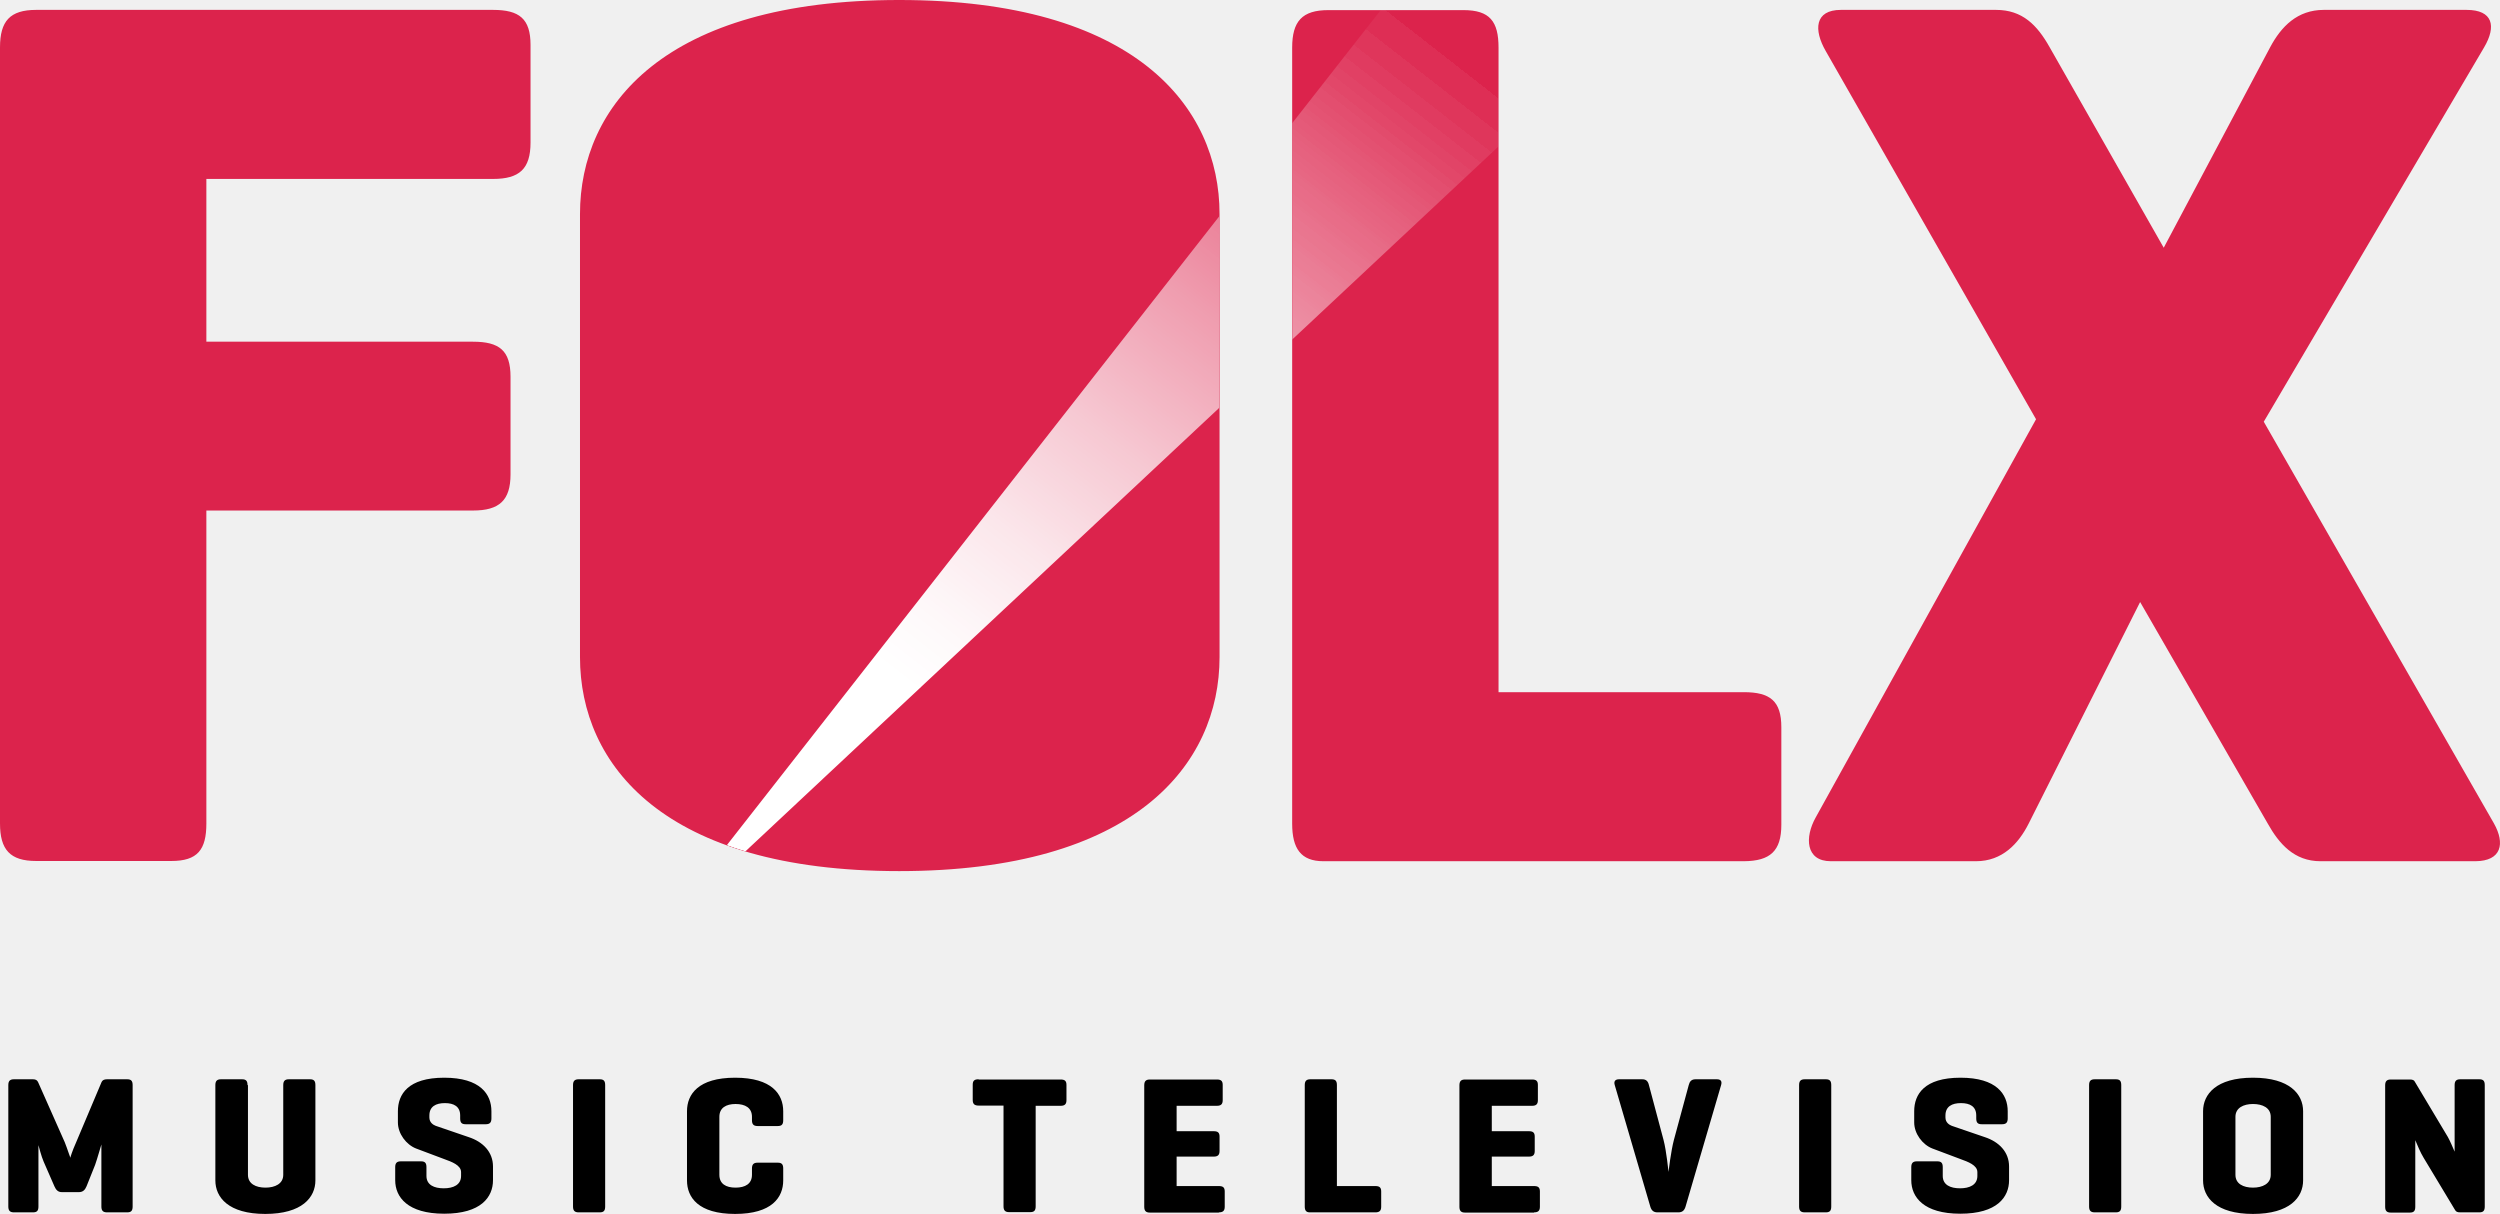
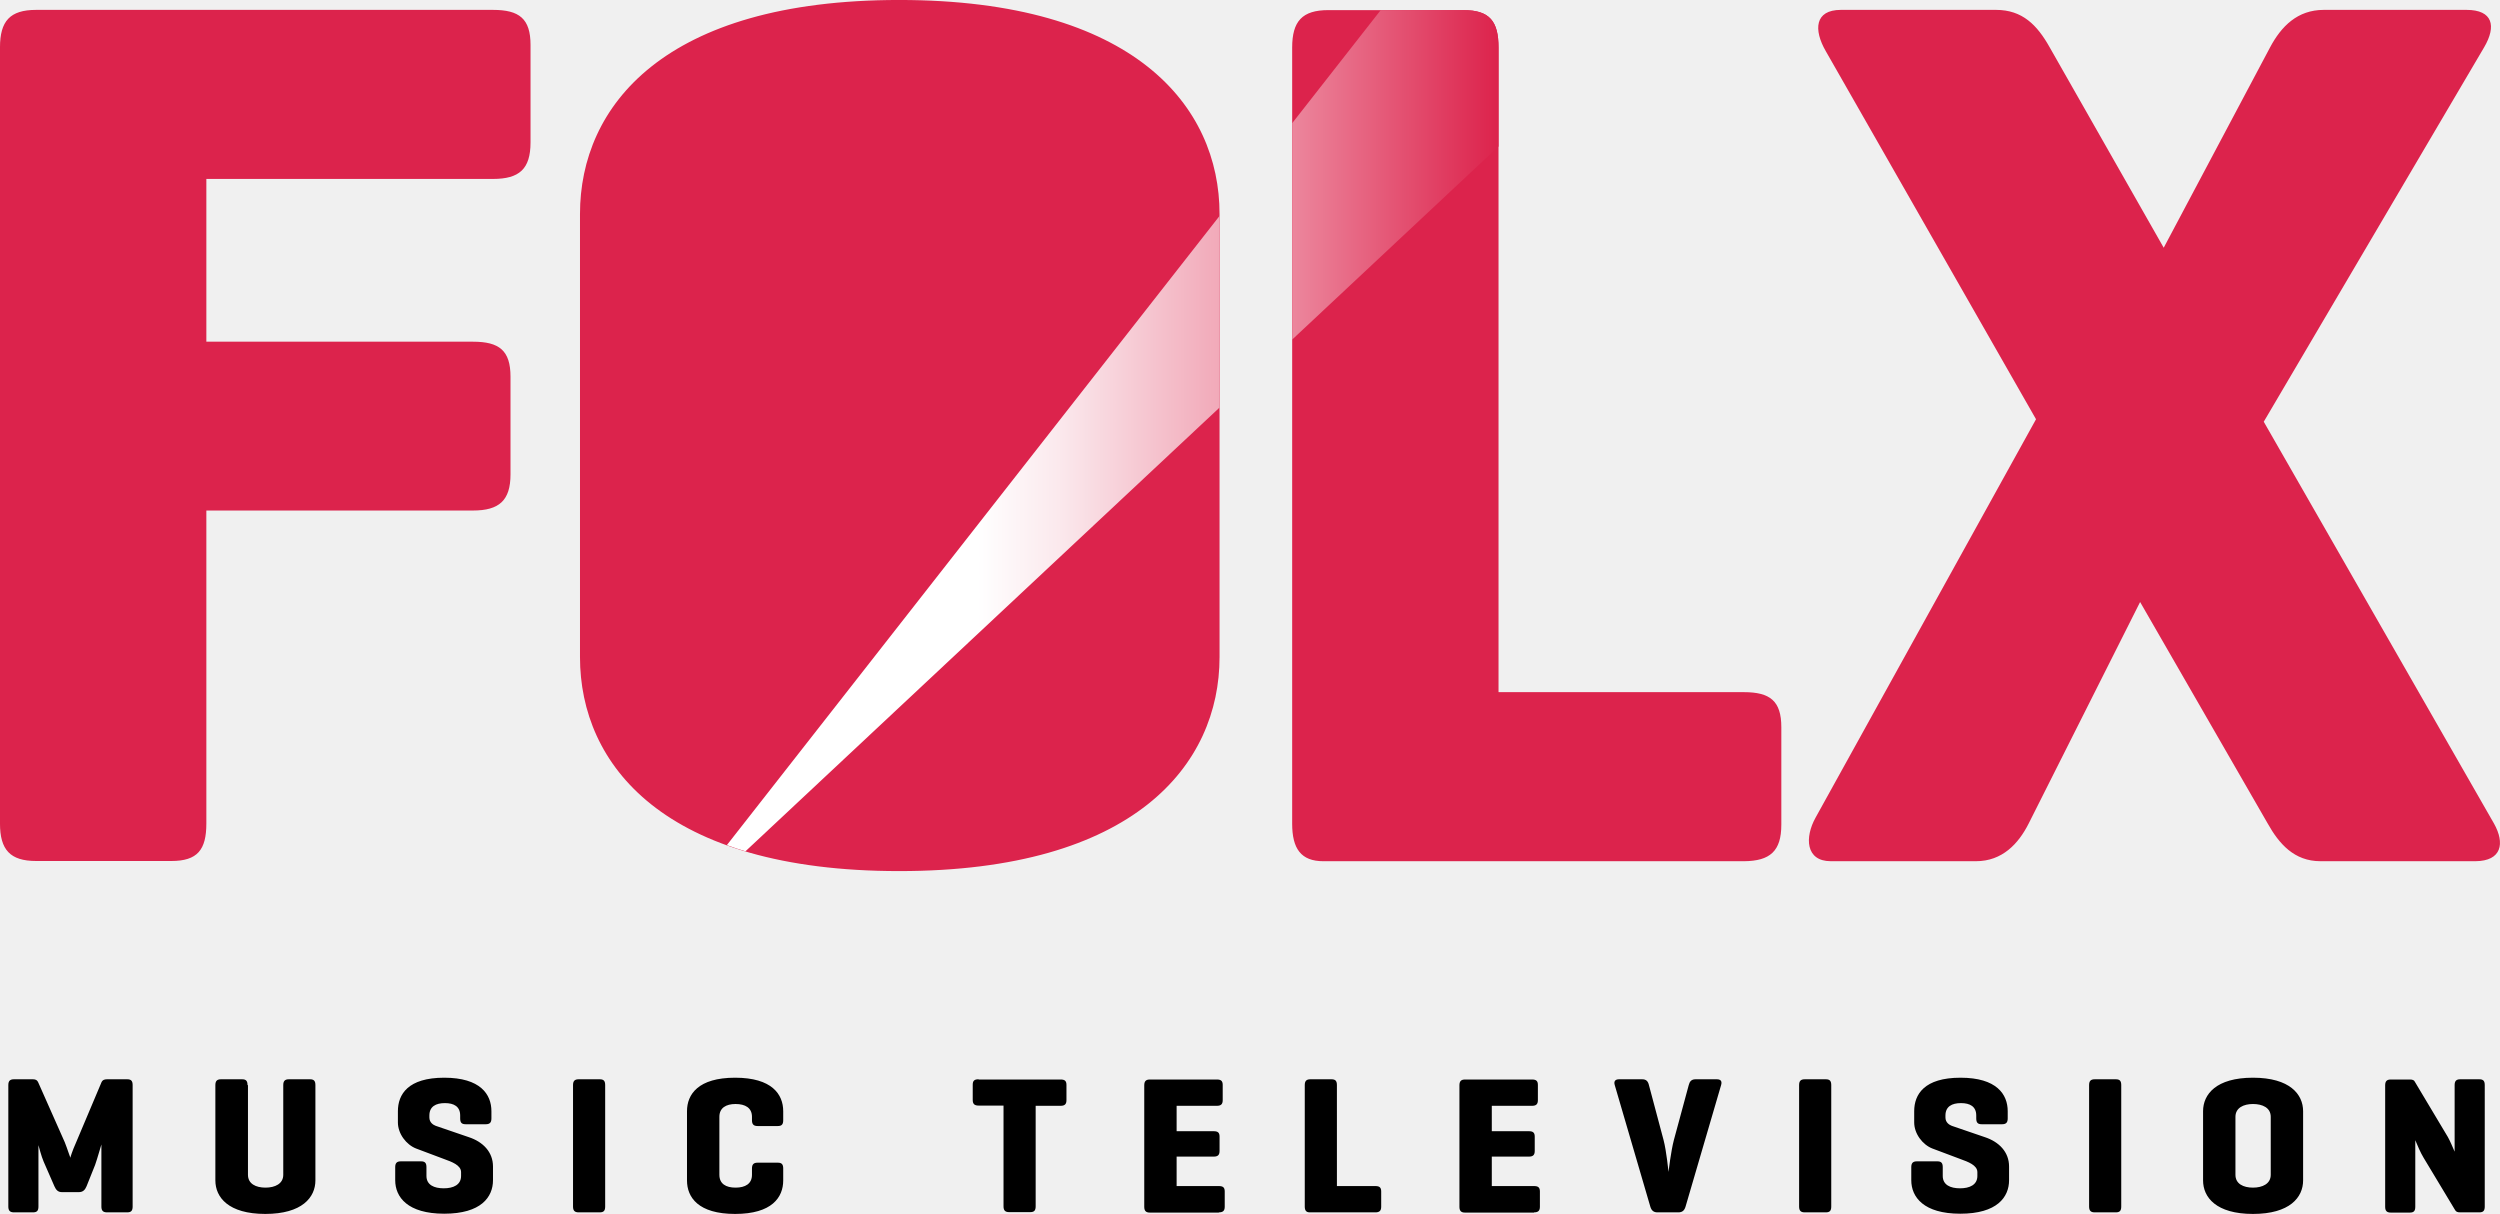
- <svg xmlns="http://www.w3.org/2000/svg" xmlns:xlink="http://www.w3.org/1999/xlink" width="800" height="388.46" enable-background="new 0 0 1260 720" space="preserve" version="1.0" viewBox="0 0 800 388.46">
+ <svg xmlns="http://www.w3.org/2000/svg" width="800" height="388.46" enable-background="new 0 0 1260 720" space="preserve" version="1.0" viewBox="0 0 800 388.46">
+   <defs>
+     <linearGradient id="linearGradient1819" x1="232.59" x2="479.53" y1="137.83" y2="137.83" gradientUnits="userSpaceOnUse">
+       <stop stop-color="#fff" offset=".325" />
+       <stop stop-color="#fbe9ed" offset=".43" />
+       <stop stop-color="#f1a7b7" offset=".646" />
+       <stop stop-color="#df345a" offset=".951" />
+       <stop stop-color="#dc234c" offset="1" />
+     </linearGradient>
+   </defs>
  <link rel="stylesheet" type="text/css" />
  <link rel="stylesheet" type="text/css" />
  <style lang="en" type="text/css" />
-   <g transform="matrix(.71937 0 0 .71937 -53.809 -64.816)">
-     <path d="m1180.1 572.8c0-1.8-0.6-2.6-2.4-2.6h-8.5c-1.8 0-2.5 0.8-2.5 2.6v29.6c-0.9-2.1-2-4.7-3-6.5l-14.7-24.6c-0.3-0.7-1-1-2.2-1h-8.5c-1.8 0-2.5 0.8-2.5 2.6v54c0 1.8 0.7 2.6 2.5 2.6h8.5c1.8 0 2.4-0.8 2.4-2.6v-29.6c1 2.4 2.3 5.5 3.7 7.8l13.9 23.1c0.5 0.9 1 1.2 2.4 1.2h8.5c1.8 0 2.4-0.8 2.4-2.6zm-95.2 39.9c0 4-3.7 5.7-7.9 5.7-4.3 0-7.8-1.7-7.8-5.7v-25.8c0-4 3.6-5.7 7.8-5.7 4.3 0 7.9 1.7 7.9 5.7zm-30.1 2.5c0 7.5 5.8 14.9 22.2 14.9s22.3-7.4 22.3-14.9v-30.8c0-7.5-5.9-14.9-22.3-14.9s-22.2 7.4-22.2 14.9zm-36.4-42.4c0-1.8-0.6-2.6-2.4-2.6h-9.4c-1.8 0-2.5 0.8-2.5 2.6v54c0 1.8 0.7 2.6 2.5 2.6h9.4c1.8 0 2.4-0.8 2.4-2.6zm-64.5 14.8c0 1.8 0.6 2.6 2.4 2.6h9.1c1.8 0 2.5-0.8 2.5-2.6v-3.2c0-7.5-4.9-14.9-21-14.9s-20.6 7.4-20.6 14.9v5c0 5 3.7 9.9 8.1 11.6l12.5 4.7c3.3 1.2 7.5 2.7 7.5 5.8v1.7c0 4-3.5 5.5-7.7 5.5-4.3 0-7.7-1.5-7.7-5.5v-3.9c0-1.8-0.6-2.6-2.4-2.6h-9.1c-1.8 0-2.5 0.8-2.5 2.6v5.8c0 7.5 5.5 14.9 21.8 14.9 16.4 0 21.7-7.4 21.7-14.9v-6.1c0-6.4-4.4-11-10.9-13.1l-14.6-5c-1-0.4-2.8-1.4-2.8-3.7v-0.9c0-4 2.9-5.5 6.9-5.5s6.8 1.5 6.8 5.5zm-64.5-14.8c0-1.8-0.6-2.6-2.4-2.6h-9.4c-1.8 0-2.5 0.8-2.5 2.6v54c0 1.8 0.7 2.6 2.5 2.6h9.4c1.8 0 2.4-0.8 2.4-2.6zm-68 56.6c1.8 0 2.7-0.9 3.2-2.6l15.8-54c0.5-1.7-0.1-2.6-1.9-2.6h-9.5c-1.8 0-2.6 1-3 2.6l-6.6 24.4c-1.3 4.9-2.4 14.2-2.4 14.2s-0.9-9.3-2.2-14.2l-6.5-24.4c-0.4-1.7-1.2-2.6-3-2.6h-10.3c-1.8 0-2.4 1-1.9 2.6l15.8 54c0.5 1.7 1.4 2.6 3.2 2.6zm-64.2 0c1.8 0 2.6-0.7 2.6-2.5v-6.8c0-1.8-0.8-2.4-2.6-2.4h-18.8v-13.1h16.5c1.8 0 2.6-0.7 2.6-2.5v-6.4c0-1.8-0.8-2.4-2.6-2.4h-16.5v-11.3h17.9c1.8 0 2.6-0.7 2.6-2.5v-6.8c0-1.8-0.8-2.4-2.6-2.4h-29.8c-1.8 0-2.5 0.8-2.5 2.6v54c0 1.8 0.7 2.6 2.5 2.6h30.7zm-87.7-56.6c0-1.8-0.6-2.6-2.4-2.6h-9.4c-1.8 0-2.5 0.8-2.5 2.6v54c0 1.7 0.6 2.6 2.2 2.6h29.2c1.8 0 2.6-0.7 2.6-2.5v-6.8c0-1.8-0.8-2.4-2.6-2.4h-17.1zm-52.5 56.6c1.8 0 2.6-0.7 2.6-2.5v-6.8c0-1.8-0.8-2.4-2.6-2.4h-18.8v-13.1h16.5c1.8 0 2.6-0.7 2.6-2.5v-6.4c0-1.8-0.8-2.4-2.6-2.4h-16.5v-11.3h17.9c1.8 0 2.6-0.7 2.6-2.5v-6.8c0-1.8-0.8-2.4-2.6-2.4h-29.8c-1.8 0-2.5 0.8-2.5 2.6v54c0 1.8 0.7 2.6 2.5 2.6h30.7zm-106.9-59.2c-1.8 0-2.6 0.6-2.6 2.4v6.8c0 1.8 0.8 2.5 2.6 2.5h11.1v44.8c0 1.8 0.7 2.6 2.5 2.6h9.4c1.8 0 2.4-0.8 2.4-2.6v-44.7h11.1c1.8 0 2.6-0.7 2.6-2.5v-6.8c0-1.8-0.8-2.4-2.6-2.4h-36.5zm-86.9 39.7c0-1.8-0.6-2.6-2.4-2.6h-9c-1.8 0-2.5 0.8-2.5 2.6v2.8c0 4-3 5.7-7.3 5.7s-7.2-1.7-7.2-5.7v-25.8c0-4 3-5.7 7.2-5.7 4.3 0 7.3 1.7 7.3 5.7v1.5c0 1.8 0.7 2.6 2.5 2.6h9c1.8 0 2.4-0.8 2.4-2.6v-4c0-7.5-5-14.9-21.4-14.9s-21.4 7.4-21.4 14.9v30.8c0 7.5 5 14.9 21.4 14.9s21.4-7.4 21.4-14.9zm-79.2-37.1c0-1.8-0.6-2.6-2.4-2.6h-9.4c-1.8 0-2.5 0.8-2.5 2.6v54c0 1.8 0.7 2.6 2.5 2.6h9.4c1.8 0 2.4-0.8 2.4-2.6zm-64.5 14.8c0 1.8 0.6 2.6 2.4 2.6h9c1.8 0 2.5-0.8 2.5-2.6v-3.2c0-7.5-4.9-14.9-21-14.9s-20.6 7.4-20.6 14.9v5c0 5 3.7 9.9 8.1 11.6l12.5 4.7c3.3 1.2 7.5 2.7 7.5 5.8v1.7c0 4-3.5 5.5-7.7 5.5-4.3 0-7.7-1.5-7.7-5.5v-3.9c0-1.8-0.6-2.6-2.4-2.6h-9c-1.8 0-2.5 0.8-2.5 2.6v5.8c0 7.5 5.5 14.9 21.8 14.9 16.4 0 21.7-7.4 21.7-14.9v-6.1c0-6.4-4.4-11-10.9-13.1l-14.6-5c-1-0.4-2.8-1.4-2.8-3.7v-0.9c0-4 2.9-5.5 6.9-5.5s6.8 1.5 6.8 5.5zm-94.6-14.8c0-1.8-0.6-2.6-2.4-2.6h-9.4c-1.8 0-2.5 0.8-2.5 2.6v42.4c0 7.5 5.8 14.9 22.2 14.9s22.3-7.4 22.3-14.9v-42.4c0-1.8-0.6-2.6-2.4-2.6h-9.4c-1.8 0-2.5 0.8-2.5 2.6v39.9c0 4-3.7 5.7-7.9 5.7-4.3 0-7.8-1.7-7.8-5.7v-39.9zm-51.1 0c0-1.8-0.6-2.6-2.4-2.6h-9c-1.3 0-2 0.4-2.4 1.2l-11.4 27c-1.7 3.8-2.5 6.5-2.5 6.7-0.2-0.3-1.3-3.9-2.5-6.9l-11.8-26.6c-0.4-0.9-1-1.4-2.3-1.4h-8.5c-1.8 0-2.5 0.8-2.5 2.6v54c0 1.8 0.7 2.6 2.5 2.6h8.5c1.8 0 2.4-0.8 2.4-2.6v-27.3c0.2 0.7 1.3 5 2.3 7.3l4.8 11c0.7 1.6 1.6 2.6 3.3 2.6h7.6c1.7 0 2.7-0.9 3.4-2.6l3.8-9.5c1-2.8 2.7-8.9 2.8-9.1v27.6c0 1.8 0.7 2.6 2.5 2.6h9c1.8 0 2.4-0.8 2.4-2.6z" />
-     <path d="m310.8 153.5v-43.4c0-11.7-5-15.6-16.7-15.6h-203.2c-11.7 0-16.1 5-16.1 16.7v345.2c0 11.7 4.5 16.7 16.1 16.7h60.1c11.7 0 15.6-5 15.6-16.7v-139.2h118.6c11.7 0 16.7-4.5 16.7-16.1v-43.4c0-11.7-5-15.6-16.7-15.6h-118.6v-72.4h127.5c11.7 0 16.7-4.4 16.7-16.2m306.5 228.9v-197.1c0-47.9-37.9-95.2-142.5-95.2-104.7 0-142 47.3-142 95.2v197.1c0 47.9 37.3 95.2 142 95.2 104.6 0 142.5-47.3 142.5-95.2m249.9 74.6v-43.4c0-11.7-5-15.6-16.7-15.6h-109.1v-286.7c0-11.7-3.9-16.7-15.6-16.7h-60.1c-11.7 0-16.1 5-16.1 16.7v345.2c0 11.1 3.9 16.7 13.9 16.7h187.1c11.6-0.1 16.6-4.5 16.6-16.2m317-0.6-102.4-178.7 98-166.5c5.6-9.5 3.9-16.7-7.8-16.7h-63.5c-11.7 0-18.9 7.3-23.9 16.7l-47.3 89.1-50.7-89.1c-5.6-10-12.2-16.7-23.9-16.7h-69c-11.7 0-12.2 8.9-6.7 18.4l93.5 163.7-98 177.1c-5 8.9-4.5 19.5 6.7 19.5h64.6c11.7 0 18.9-7.8 23.4-16.7l49.6-98.6 56.8 98.6c5 8.9 11.7 16.7 23.4 16.7h69c11.6-0.1 13.2-7.9 8.2-16.8" fill="#dc234c" />
-     <defs>
-       <path id="SVGID_1_" d="m90.9 94.5c-11.7 0-16.1 5-16.1 16.7v345.2c0 11.7 4.5 16.7 16.1 16.7h60.1c11.7 0 15.6-5 15.6-16.7v-139.2h118.6c11.7 0 16.7-4.5 16.7-16.1v-43.4c0-11.7-5-15.6-16.7-15.6h-118.6v-72.4h127.5c11.7 0 16.7-4.4 16.7-16.1v-43.4c0-11.7-5-15.6-16.7-15.6h-203.2zm574.8 0c-11.7 0-16.1 5-16.1 16.7v345.2c0 11.1 3.9 16.7 13.9 16.7h187.1c11.7 0 16.7-4.5 16.7-16.1v-43.4c0-11.7-5-15.6-16.7-15.6h-109.2v-286.7c0-11.7-3.9-16.7-15.6-16.7h-60.1zm442.8 0c-11.7 0-18.9 7.3-23.9 16.7l-47.3 89.1-50.7-89.1c-5.6-10-12.2-16.7-23.9-16.7h-69c-11.7 0-12.2 8.9-6.7 18.4l93.5 163.7-98 177.1c-5 8.9-4.5 19.5 6.7 19.5h64.6c11.7 0 18.9-7.8 23.4-16.7l49.5-98.6 56.8 98.6c5 8.9 11.7 16.7 23.4 16.7h69c11.7 0 13.4-7.8 8.3-16.7l-102.4-178.7 98-166.5c5.6-9.5 3.9-16.7-7.8-16.7h-63.5zm-775.7 90.8v197.1c0 47.9 37.3 95.2 142 95.2s142.5-47.4 142.5-95.2v-197.1c0-47.9-37.9-95.2-142.5-95.2-104.7 0-142 47.3-142 95.2" />
-     </defs>
-     <clipPath id="SVGID_2_">
-       <use width="100%" height="100%" overflow="visible" xlink:href="#SVGID_1_" />
-     </clipPath>
-     <defs>
-       <filter id="Adobe_OpacityMaskFilter" x="390" y="90.5" width="420.2" height="384.9" filterUnits="userSpaceOnUse">
-         <feColorMatrix values="1 0 0 0 0  0 1 0 0 0  0 0 1 0 0  0 0 0 1 0" />
-       </filter>
-     </defs>
-     <mask id="SVGID_3_" x="390" y="90.5" width="420.2" height="384.9" maskUnits="userSpaceOnUse">
-       <g filter="url(#Adobe_OpacityMaskFilter)">
-         <linearGradient id="SVGID_4_" x1="-195.39" x2="-191.7" y1="-556.44" y2="-556.44" gradientTransform="matrix(103.1 -131.96 -131.96 -103.1 -52833 -82636)" gradientUnits="userSpaceOnUse">
-           <stop stop-color="#fff" offset="0" />
-           <stop stop-color="#fff" offset=".185" />
-           <stop stop-color="#F7F7F7" offset=".237" />
-           <stop stop-color="#E2E2E2" offset=".317" />
-           <stop stop-color="#BFBFBF" offset=".414" />
-           <stop stop-color="#8E8E8E" offset=".525" />
-           <stop stop-color="#505050" offset=".648" />
-           <stop stop-color="#060606" offset=".779" />
-           <stop offset=".789" />
-           <stop offset=".97" />
-           <stop offset="1" />
-         </linearGradient>
-         <polygon points="766.8 1018.3 -113.2 330.7 497.2 -450.6 1377.2 237" clip-path="url(#SVGID_2_)" fill="url(#SVGID_4_)" />
-       </g>
-     </mask>
-     <g clip-path="url(#SVGID_2_)" mask="url(#SVGID_3_)">
-       <defs>
-         <rect id="SVGID_5_" x="390" y="90.5" width="420.2" height="384.9" />
-       </defs>
-       <clipPath id="SVGID_6_">
-         <use width="100%" height="100%" overflow="visible" xlink:href="#SVGID_5_" />
-       </clipPath>
-       <polygon points="806.6 94.2 689.3 94.2 393.7 471.7 403.3 471.7" clip-path="url(#SVGID_6_)" fill="#fff" />
-     </g>
-   </g>
+   <path d="m795.12 347.24c0-1.295-0.432-1.87-1.726-1.87h-6.115c-1.295 0-1.798 0.576-1.798 1.87v21.293c-0.647-1.511-1.439-3.381-2.158-4.676l-10.575-17.696c-0.216-0.504-0.719-0.719-1.583-0.719h-6.115c-1.295 0-1.798 0.576-1.798 1.87v38.846c0 1.295 0.504 1.87 1.798 1.87h6.115c1.295 0 1.726-0.576 1.726-1.87v-21.293c0.719 1.726 1.655 3.957 2.662 5.611l9.999 16.617c0.36 0.647 0.719 0.863 1.726 0.863h6.115c1.295 0 1.726-0.576 1.726-1.87zm-68.484 28.703c0 2.877-2.662 4.1-5.683 4.1-3.093 0-5.611-1.223-5.611-4.1v-18.56c0-2.877 2.59-4.1 5.611-4.1 3.093 0 5.683 1.223 5.683 4.1zm-21.653 1.798c0 5.395 4.172 10.719 15.97 10.719s16.042-5.323 16.042-10.719v-22.157c0-5.395-4.244-10.719-16.042-10.719s-15.97 5.323-15.97 10.719zm-26.185-30.501c0-1.295-0.432-1.87-1.726-1.87h-6.762c-1.295 0-1.798 0.576-1.798 1.87v38.846c0 1.295 0.504 1.87 1.798 1.87h6.762c1.295 0 1.726-0.576 1.726-1.87zm-46.399 10.647c0 1.295 0.432 1.87 1.726 1.87h6.546c1.295 0 1.798-0.575 1.798-1.87v-2.302c0-5.395-3.525-10.719-15.107-10.719-11.582 0-14.819 5.323-14.819 10.719v3.597c0 3.597 2.662 7.122 5.827 8.345l8.992 3.381c2.374 0.863 5.395 1.942 5.395 4.172v1.223c0 2.877-2.518 3.957-5.539 3.957-3.093 0-5.539-1.079-5.539-3.957v-2.805c0-1.295-0.432-1.87-1.726-1.87h-6.546c-1.295 0-1.798 0.575-1.798 1.87v4.172c0 5.395 3.957 10.719 15.682 10.719 11.798 0 15.61-5.323 15.61-10.719v-4.388c0-4.604-3.165-7.913-7.841-9.424l-10.503-3.597c-0.719-0.288-2.014-1.007-2.014-2.662v-0.647c0-2.877 2.086-3.957 4.964-3.957s4.892 1.079 4.892 3.957zm-46.399-10.647c0-1.295-0.432-1.87-1.726-1.87h-6.762c-1.295 0-1.798 0.576-1.798 1.87v38.846c0 1.295 0.504 1.87 1.798 1.87h6.762c1.295 0 1.726-0.576 1.726-1.87zm-48.917 40.716c1.295 0 1.942-0.647 2.302-1.87l11.366-38.846c0.36-1.223-0.072-1.87-1.367-1.87h-6.834c-1.295 0-1.87 0.719-2.158 1.87l-4.748 17.553c-0.935 3.525-1.726 10.215-1.726 10.215s-0.647-6.69-1.583-10.215l-4.676-17.553c-0.288-1.223-0.863-1.87-2.158-1.87h-7.41c-1.295 0-1.726 0.719-1.367 1.87l11.366 38.846c0.36 1.223 1.007 1.87 2.302 1.87zm-46.184 0c1.295 0 1.87-0.504 1.87-1.798v-4.892c0-1.295-0.576-1.726-1.87-1.726h-13.524v-9.424h11.87c1.295 0 1.87-0.504 1.87-1.798v-4.604c0-1.295-0.576-1.726-1.87-1.726h-11.87v-8.129h12.877c1.295 0 1.87-0.504 1.87-1.798v-4.892c0-1.295-0.575-1.726-1.87-1.726h-21.437c-1.295 0-1.798 0.576-1.798 1.87v38.846c0 1.295 0.504 1.87 1.798 1.87h22.085zm-63.089-40.716c0-1.295-0.432-1.87-1.726-1.87h-6.762c-1.295 0-1.798 0.576-1.798 1.87v38.846c0 1.223 0.432 1.87 1.583 1.87h21.006c1.295 0 1.87-0.504 1.87-1.798v-4.892c0-1.295-0.575-1.726-1.87-1.726h-12.301zm-37.767 40.716c1.295 0 1.87-0.504 1.87-1.798v-4.892c0-1.295-0.575-1.726-1.87-1.726h-13.524v-9.424h11.87c1.295 0 1.87-0.504 1.87-1.798v-4.604c0-1.295-0.575-1.726-1.87-1.726h-11.87v-8.129h12.877c1.295 0 1.87-0.504 1.87-1.798v-4.892c0-1.295-0.576-1.726-1.87-1.726h-21.437c-1.295 0-1.798 0.576-1.798 1.87v38.846c0 1.295 0.504 1.87 1.798 1.87h22.085zm-76.901-42.587c-1.295 0-1.87 0.432-1.87 1.726v4.892c0 1.295 0.576 1.798 1.87 1.798h7.985v32.228c0 1.295 0.504 1.87 1.798 1.87h6.762c1.295 0 1.726-0.576 1.726-1.87v-32.156h7.985c1.295 0 1.87-0.504 1.87-1.798v-4.892c0-1.295-0.575-1.726-1.87-1.726h-26.257zm-62.513 28.559c0-1.295-0.432-1.87-1.726-1.87h-6.474c-1.295 0-1.798 0.576-1.798 1.87v2.014c0 2.877-2.158 4.1-5.251 4.1s-5.179-1.223-5.179-4.1v-18.56c0-2.877 2.158-4.1 5.179-4.1 3.093 0 5.251 1.223 5.251 4.1v1.079c0 1.295 0.504 1.87 1.798 1.87h6.474c1.295 0 1.726-0.576 1.726-1.87v-2.877c0-5.395-3.597-10.719-15.395-10.719-11.798 0-15.395 5.323-15.395 10.719v22.157c0 5.395 3.597 10.719 15.395 10.719 11.798 0 15.395-5.323 15.395-10.719zm-56.974-26.689c0-1.295-0.432-1.87-1.726-1.87h-6.762c-1.295 0-1.798 0.576-1.798 1.87v38.846c0 1.295 0.504 1.87 1.798 1.87h6.762c1.295 0 1.726-0.576 1.726-1.87zm-46.399 10.647c0 1.295 0.432 1.87 1.726 1.87h6.474c1.295 0 1.798-0.575 1.798-1.87v-2.302c0-5.395-3.525-10.719-15.107-10.719-11.582 0-14.819 5.323-14.819 10.719v3.597c0 3.597 2.662 7.122 5.827 8.345l8.992 3.381c2.374 0.863 5.395 1.942 5.395 4.172v1.223c0 2.877-2.518 3.957-5.539 3.957-3.093 0-5.539-1.079-5.539-3.957v-2.805c0-1.295-0.432-1.87-1.726-1.87h-6.474c-1.295 0-1.798 0.575-1.798 1.87v4.172c0 5.395 3.957 10.719 15.682 10.719 11.798 0 15.61-5.323 15.61-10.719v-4.388c0-4.604-3.165-7.913-7.841-9.424l-10.503-3.597c-0.719-0.288-2.014-1.007-2.014-2.662v-0.647c0-2.877 2.086-3.957 4.964-3.957s4.892 1.079 4.892 3.957zm-68.052-10.647c0-1.295-0.432-1.87-1.726-1.87h-6.762c-1.295 0-1.798 0.576-1.798 1.87v30.501c0 5.395 4.172 10.719 15.97 10.719s16.042-5.323 16.042-10.719v-30.501c0-1.295-0.432-1.87-1.726-1.87h-6.762c-1.295 0-1.798 0.576-1.798 1.87v28.703c0 2.877-2.662 4.1-5.683 4.1-3.093 0-5.611-1.223-5.611-4.1v-28.703zm-36.76 0c0-1.295-0.432-1.87-1.726-1.87h-6.474c-0.935 0-1.439 0.288-1.726 0.863l-8.201 19.423c-1.223 2.734-1.798 4.676-1.798 4.82-0.144-0.216-0.935-2.806-1.798-4.964l-8.489-19.135c-0.288-0.647-0.719-1.007-1.655-1.007h-6.115c-1.295 0-1.798 0.576-1.798 1.87v38.846c0 1.295 0.504 1.87 1.798 1.87h6.115c1.295 0 1.726-0.576 1.726-1.87v-19.639c0.144 0.504 0.935 3.597 1.655 5.251l3.453 7.913c0.504 1.151 1.151 1.87 2.374 1.87h5.467c1.223 0 1.942-0.647 2.446-1.87l2.734-6.834c0.719-2.014 1.942-6.402 2.014-6.546v19.855c0 1.295 0.504 1.87 1.798 1.87h6.474c1.295 0 1.726-0.576 1.726-1.87z" stroke-width=".719" />
+   <path d="m169.77 45.607v-31.221c0-8.417-3.597-11.222-12.013-11.222h-146.18c-8.417 0-11.582 3.597-11.582 12.013v248.33c0 8.417 3.237 12.013 11.582 12.013h43.234c8.417 0 11.222-3.597 11.222-12.013v-100.14h85.317c8.417 0 12.013-3.237 12.013-11.582v-31.221c0-8.417-3.597-11.222-12.013-11.222h-85.317v-52.082h91.72c8.417 0 12.013-3.165 12.013-11.654m220.49 164.66v-141.79c0-34.458-27.264-68.484-102.51-68.484-75.318 0-102.15 34.026-102.15 68.484v141.79c0 34.458 26.832 68.484 102.15 68.484 75.246 0 102.51-34.026 102.51-68.484m179.77 53.665v-31.221c0-8.417-3.597-11.222-12.013-11.222h-78.483v-206.24c0-8.417-2.806-12.013-11.222-12.013h-43.234c-8.417 0-11.582 3.597-11.582 12.013v248.33c0 7.985 2.805 12.013 9.999 12.013h134.59c8.345-0.072 11.942-3.237 11.942-11.654m228.04-0.432-73.663-128.55 70.498-119.78c4.029-6.834 2.805-12.013-5.611-12.013h-45.68c-8.417 0-13.596 5.251-17.193 12.013l-34.026 64.096-36.472-64.096c-4.029-7.194-8.776-12.013-17.193-12.013h-49.637c-8.417 0-8.776 6.402-4.82 13.236l67.261 117.76-70.498 127.4c-3.597 6.402-3.237 14.028 4.82 14.028h46.471c8.417 0 13.596-5.611 16.833-12.013l35.681-70.93 40.86 70.93c3.597 6.402 8.417 12.013 16.833 12.013h49.637c8.345-0.072 9.496-5.683 5.899-12.085" fill="#dc234c" stroke-width=".719" />
+   <path d="m441.83 3.236-28.334 36.184v69.246l66.037-61.813v-31.604c0-8.417-2.804-12.014-11.221-12.014h-26.482zm-51.57 65.857-157.67 201.35c1.924 0.694 3.9 1.355 5.959 1.971l151.71-142v-61.32z" fill="url(#linearGradient1819)" stroke-width=".719" />
</svg>
